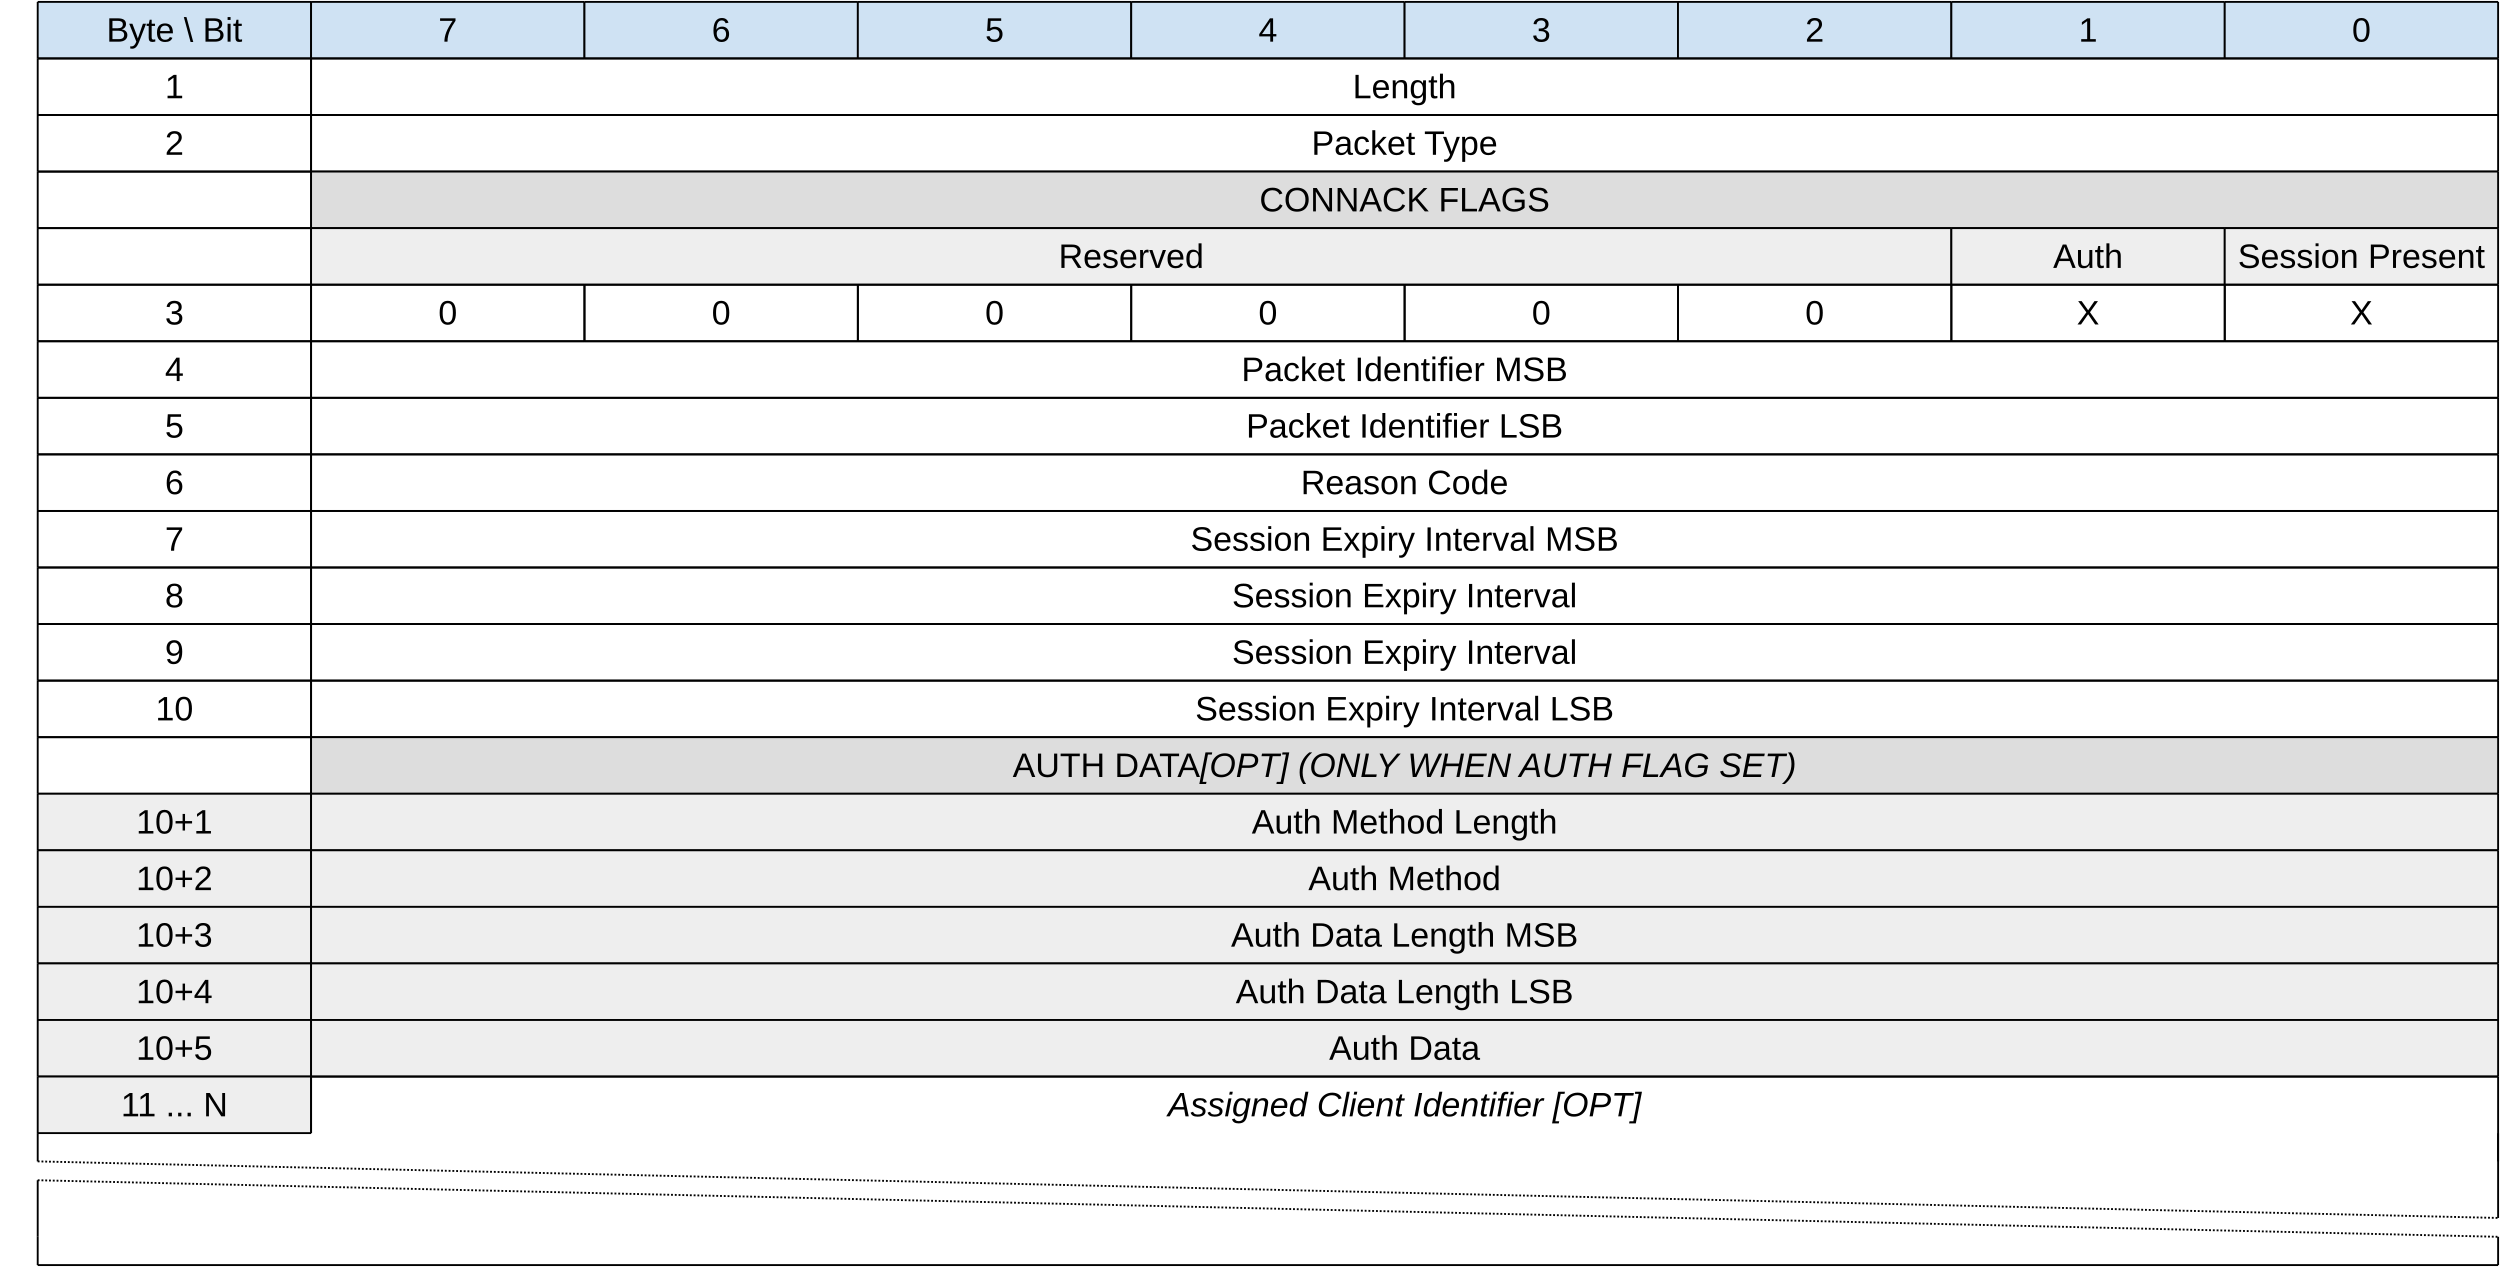
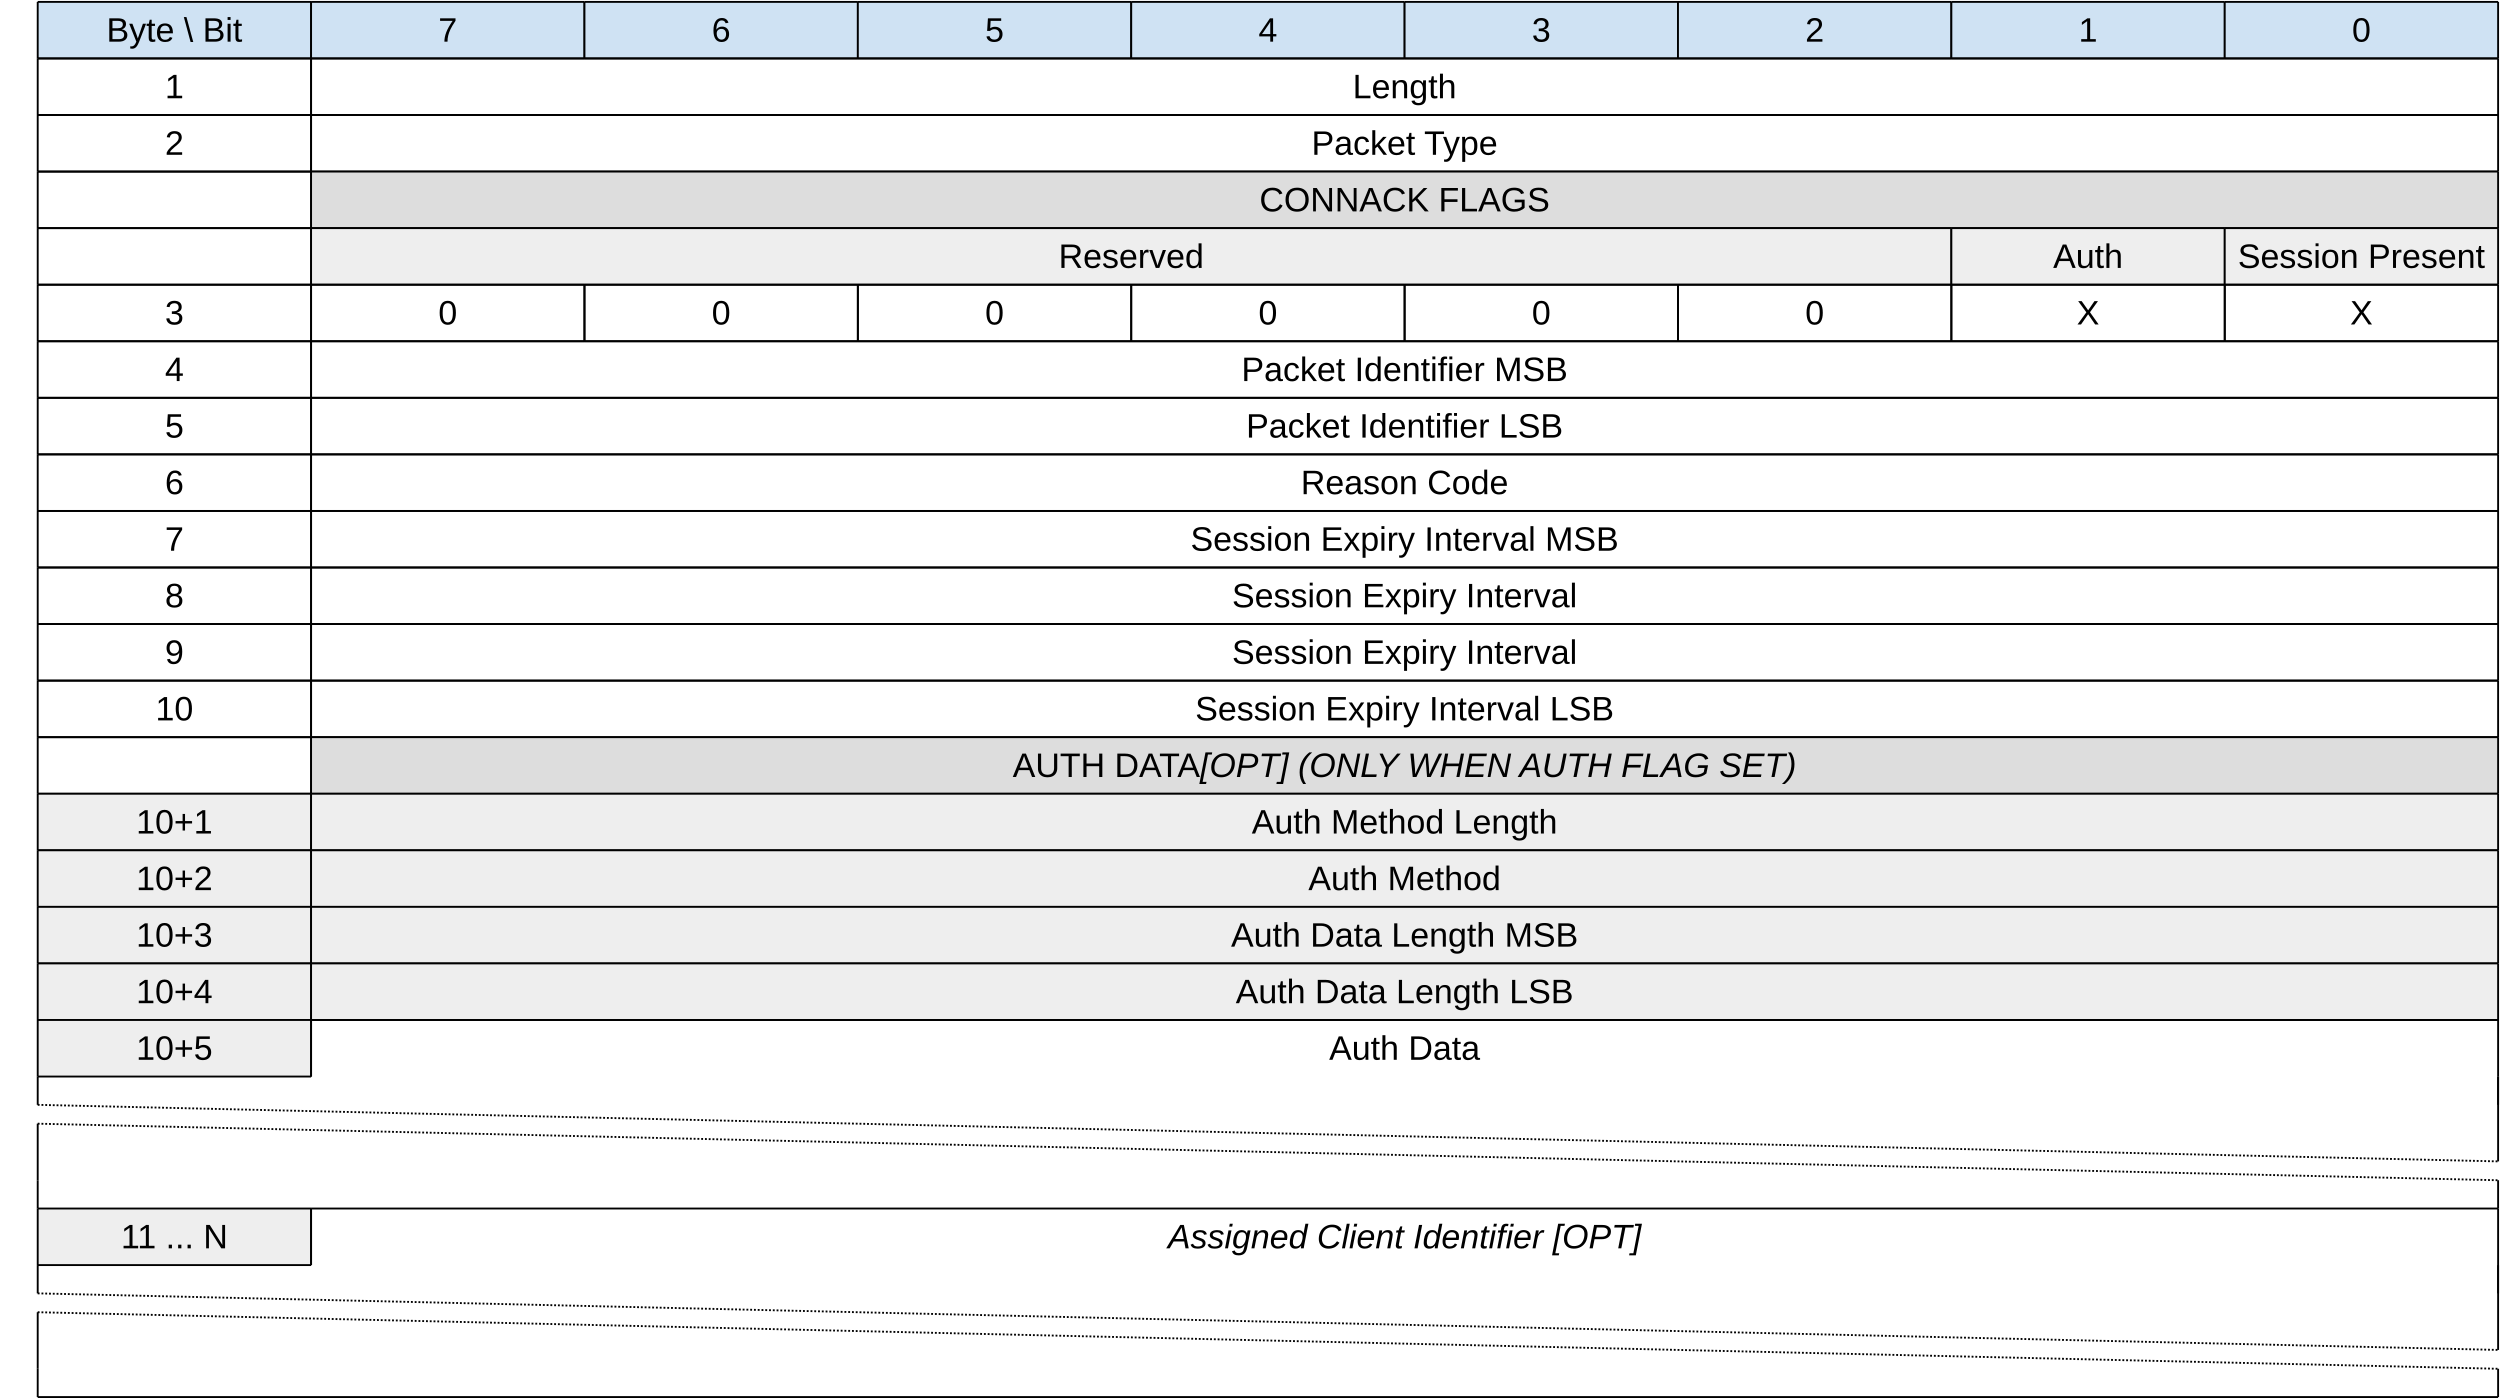
- <svg xmlns="http://www.w3.org/2000/svg" version="1.0" width="1326" height="672" viewBox="0 0 1326 672">
+ <svg xmlns="http://www.w3.org/2000/svg" version="1.0" width="1326" height="742" viewBox="0 0 1326 742">
  <rect x="20" y="1" height="30" width="145" fill="#cfe2f3" />
  <line x1="20" y1="1" x2="165" y2="1" stroke="#000000" stroke-width="1" />
  <line x1="20" y1="31" x2="165" y2="31" stroke="#000000" stroke-width="1" />
  <line x1="165" y1="1" x2="165" y2="31" stroke="#000000" stroke-width="1" />
  <line x1="20" y1="1" x2="20" y2="31" stroke="#000000" stroke-width="1" />
  <text font-size="18" font-family="Arial" x="92.5" y="17" text-anchor="middle" dominant-baseline="middle">Byte \ Bit</text>
  <rect x="165" y="1" height="30" width="145" fill="#cfe2f3" />
  <line x1="165" y1="1" x2="310" y2="1" stroke="#000000" stroke-width="1" />
  <line x1="165" y1="31" x2="310" y2="31" stroke="#000000" stroke-width="1" />
  <line x1="310" y1="1" x2="310" y2="31" stroke="#000000" stroke-width="1" />
  <line x1="165" y1="1" x2="165" y2="31" stroke="#000000" stroke-width="1" />
  <text font-size="18" font-family="Arial" x="237.5" y="17" text-anchor="middle" dominant-baseline="middle">7</text>
  <rect x="310" y="1" height="30" width="145" fill="#cfe2f3" />
  <line x1="310" y1="1" x2="455" y2="1" stroke="#000000" stroke-width="1" />
  <line x1="310" y1="31" x2="455" y2="31" stroke="#000000" stroke-width="1" />
  <line x1="455" y1="1" x2="455" y2="31" stroke="#000000" stroke-width="1" />
  <line x1="310" y1="1" x2="310" y2="31" stroke="#000000" stroke-width="1" />
  <text font-size="18" font-family="Arial" x="382.5" y="17" text-anchor="middle" dominant-baseline="middle">6</text>
  <rect x="455" y="1" height="30" width="145" fill="#cfe2f3" />
  <line x1="455" y1="1" x2="600" y2="1" stroke="#000000" stroke-width="1" />
  <line x1="455" y1="31" x2="600" y2="31" stroke="#000000" stroke-width="1" />
  <line x1="600" y1="1" x2="600" y2="31" stroke="#000000" stroke-width="1" />
  <line x1="455" y1="1" x2="455" y2="31" stroke="#000000" stroke-width="1" />
  <text font-size="18" font-family="Arial" x="527.5" y="17" text-anchor="middle" dominant-baseline="middle">5</text>
  <rect x="600" y="1" height="30" width="145" fill="#cfe2f3" />
  <line x1="600" y1="1" x2="745" y2="1" stroke="#000000" stroke-width="1" />
  <line x1="600" y1="31" x2="745" y2="31" stroke="#000000" stroke-width="1" />
  <line x1="745" y1="1" x2="745" y2="31" stroke="#000000" stroke-width="1" />
  <line x1="600" y1="1" x2="600" y2="31" stroke="#000000" stroke-width="1" />
  <text font-size="18" font-family="Arial" x="672.5" y="17" text-anchor="middle" dominant-baseline="middle">4</text>
  <rect x="745" y="1" height="30" width="145" fill="#cfe2f3" />
  <line x1="745" y1="1" x2="890" y2="1" stroke="#000000" stroke-width="1" />
  <line x1="745" y1="31" x2="890" y2="31" stroke="#000000" stroke-width="1" />
  <line x1="890" y1="1" x2="890" y2="31" stroke="#000000" stroke-width="1" />
  <line x1="745" y1="1" x2="745" y2="31" stroke="#000000" stroke-width="1" />
  <text font-size="18" font-family="Arial" x="817.5" y="17" text-anchor="middle" dominant-baseline="middle">3</text>
  <rect x="890" y="1" height="30" width="145" fill="#cfe2f3" />
  <line x1="890" y1="1" x2="1035" y2="1" stroke="#000000" stroke-width="1" />
  <line x1="890" y1="31" x2="1035" y2="31" stroke="#000000" stroke-width="1" />
  <line x1="1035" y1="1" x2="1035" y2="31" stroke="#000000" stroke-width="1" />
  <line x1="890" y1="1" x2="890" y2="31" stroke="#000000" stroke-width="1" />
  <text font-size="18" font-family="Arial" x="962.5" y="17" text-anchor="middle" dominant-baseline="middle">2</text>
  <rect x="1035" y="1" height="30" width="145" fill="#cfe2f3" />
  <line x1="1035" y1="1" x2="1180" y2="1" stroke="#000000" stroke-width="1" />
  <line x1="1035" y1="31" x2="1180" y2="31" stroke="#000000" stroke-width="1" />
  <line x1="1180" y1="1" x2="1180" y2="31" stroke="#000000" stroke-width="1" />
  <line x1="1035" y1="1" x2="1035" y2="31" stroke="#000000" stroke-width="1" />
  <text font-size="18" font-family="Arial" x="1107.5" y="17" text-anchor="middle" dominant-baseline="middle">1</text>
  <rect x="1180" y="1" height="30" width="145" fill="#cfe2f3" />
  <line x1="1180" y1="1" x2="1325" y2="1" stroke="#000000" stroke-width="1" />
  <line x1="1180" y1="31" x2="1325" y2="31" stroke="#000000" stroke-width="1" />
  <line x1="1325" y1="1" x2="1325" y2="31" stroke="#000000" stroke-width="1" />
  <line x1="1180" y1="1" x2="1180" y2="31" stroke="#000000" stroke-width="1" />
  <text font-size="18" font-family="Arial" x="1252.5" y="17" text-anchor="middle" dominant-baseline="middle">0</text>
  <text font-size="18" font-family="Arial" x="15" y="16" text-anchor="end"> </text>
  <text font-size="18" font-family="Arial" x="15" y="46" text-anchor="end"> </text>
  <line x1="20" y1="31" x2="165" y2="31" stroke="#000000" stroke-width="1" />
  <line x1="20" y1="61" x2="165" y2="61" stroke="#000000" stroke-width="1" />
  <line x1="165" y1="31" x2="165" y2="61" stroke="#000000" stroke-width="1" />
  <line x1="20" y1="31" x2="20" y2="61" stroke="#000000" stroke-width="1" />
  <text font-size="18" font-family="Arial" x="92.5" y="47" text-anchor="middle" dominant-baseline="middle">1</text>
  <line x1="165" y1="31" x2="1325" y2="31" stroke="#000000" stroke-width="1" />
  <line x1="165" y1="61" x2="1325" y2="61" stroke="#000000" stroke-width="1" />
  <line x1="1325" y1="31" x2="1325" y2="61" stroke="#000000" stroke-width="1" />
  <line x1="165" y1="31" x2="165" y2="61" stroke="#000000" stroke-width="1" />
  <text font-size="18" font-family="Arial" x="745" y="47" text-anchor="middle" dominant-baseline="middle">Length</text>
  <text font-size="18" font-family="Arial" x="15" y="76" text-anchor="end"> </text>
  <line x1="20" y1="61" x2="165" y2="61" stroke="#000000" stroke-width="1" />
  <line x1="20" y1="91" x2="165" y2="91" stroke="#000000" stroke-width="1" />
  <line x1="165" y1="61" x2="165" y2="91" stroke="#000000" stroke-width="1" />
  <line x1="20" y1="61" x2="20" y2="91" stroke="#000000" stroke-width="1" />
  <text font-size="18" font-family="Arial" x="92.5" y="77" text-anchor="middle" dominant-baseline="middle">2</text>
  <line x1="165" y1="61" x2="1325" y2="61" stroke="#000000" stroke-width="1" />
  <line x1="165" y1="91" x2="1325" y2="91" stroke="#000000" stroke-width="1" />
  <line x1="1325" y1="61" x2="1325" y2="91" stroke="#000000" stroke-width="1" />
  <line x1="165" y1="61" x2="165" y2="91" stroke="#000000" stroke-width="1" />
  <text font-size="18" font-family="Arial" x="745" y="77" text-anchor="middle" dominant-baseline="middle">Packet Type</text>
  <text font-size="18" font-family="Arial" x="15" y="106" text-anchor="end"> </text>
  <line x1="20" y1="91" x2="165" y2="91" stroke="#000000" stroke-width="1" />
  <line x1="20" y1="121" x2="165" y2="121" stroke="#000000" stroke-width="1" />
  <line x1="165" y1="91" x2="165" y2="121" stroke="#000000" stroke-width="1" />
  <line x1="20" y1="91" x2="20" y2="121" stroke="#000000" stroke-width="1" />
  <text font-size="18" font-family="Arial" x="92.5" y="107" text-anchor="middle" dominant-baseline="middle" />
  <rect x="165" y="91" height="30" width="1160" fill="#dddddd" />
  <line x1="165" y1="91" x2="1325" y2="91" stroke="#000000" stroke-width="1" />
  <line x1="165" y1="121" x2="1325" y2="121" stroke="#000000" stroke-width="1" />
  <line x1="1325" y1="91" x2="1325" y2="121" stroke="#000000" stroke-width="1" />
  <line x1="165" y1="91" x2="165" y2="121" stroke="#000000" stroke-width="1" />
  <text font-size="18" font-family="Arial" x="745" y="107" text-anchor="middle" dominant-baseline="middle">CONNACK FLAGS</text>
  <text font-size="18" font-family="Arial" x="15" y="136" text-anchor="end"> </text>
  <line x1="20" y1="121" x2="165" y2="121" stroke="#000000" stroke-width="1" />
  <line x1="20" y1="151" x2="165" y2="151" stroke="#000000" stroke-width="1" />
  <line x1="165" y1="121" x2="165" y2="151" stroke="#000000" stroke-width="1" />
  <line x1="20" y1="121" x2="20" y2="151" stroke="#000000" stroke-width="1" />
  <text font-size="18" font-family="Arial" x="92.5" y="137" text-anchor="middle" dominant-baseline="middle" />
  <rect x="165" y="121" height="30" width="870" fill="#eeeeee" />
  <line x1="165" y1="121" x2="1035" y2="121" stroke="#000000" stroke-width="1" />
  <line x1="165" y1="151" x2="1035" y2="151" stroke="#000000" stroke-width="1" />
  <line x1="1035" y1="121" x2="1035" y2="151" stroke="#000000" stroke-width="1" />
  <line x1="165" y1="121" x2="165" y2="151" stroke="#000000" stroke-width="1" />
  <text font-size="18" font-family="Arial" x="600" y="137" text-anchor="middle" dominant-baseline="middle">Reserved</text>
  <rect x="1035" y="121" height="30" width="145" fill="#eeeeee" />
  <line x1="1035" y1="121" x2="1180" y2="121" stroke="#000000" stroke-width="1" />
  <line x1="1035" y1="151" x2="1180" y2="151" stroke="#000000" stroke-width="1" />
  <line x1="1180" y1="121" x2="1180" y2="151" stroke="#000000" stroke-width="1" />
  <line x1="1035" y1="121" x2="1035" y2="151" stroke="#000000" stroke-width="1" />
  <text font-size="18" font-family="Arial" x="1107.5" y="137" text-anchor="middle" dominant-baseline="middle">Auth</text>
  <rect x="1180" y="121" height="30" width="145" fill="#eeeeee" />
  <line x1="1180" y1="121" x2="1325" y2="121" stroke="#000000" stroke-width="1" />
  <line x1="1180" y1="151" x2="1325" y2="151" stroke="#000000" stroke-width="1" />
  <line x1="1325" y1="121" x2="1325" y2="151" stroke="#000000" stroke-width="1" />
  <line x1="1180" y1="121" x2="1180" y2="151" stroke="#000000" stroke-width="1" />
  <text font-size="18" font-family="Arial" x="1252.5" y="137" text-anchor="middle" dominant-baseline="middle">Session Present</text>
  <text font-size="18" font-family="Arial" x="15" y="166" text-anchor="end"> </text>
  <line x1="20" y1="151" x2="165" y2="151" stroke="#000000" stroke-width="1" />
  <line x1="20" y1="181" x2="165" y2="181" stroke="#000000" stroke-width="1" />
  <line x1="165" y1="151" x2="165" y2="181" stroke="#000000" stroke-width="1" />
  <line x1="20" y1="151" x2="20" y2="181" stroke="#000000" stroke-width="1" />
  <text font-size="18" font-family="Arial" x="92.5" y="167" text-anchor="middle" dominant-baseline="middle">3</text>
  <line x1="165" y1="151" x2="310" y2="151" stroke="#000000" stroke-width="1" />
  <line x1="165" y1="181" x2="310" y2="181" stroke="#000000" stroke-width="1" />
  <line x1="310" y1="151" x2="310" y2="181" stroke="#000000" stroke-width="1" />
  <line x1="165" y1="151" x2="165" y2="181" stroke="#000000" stroke-width="1" />
  <text font-size="18" font-family="Arial" x="237.5" y="167" text-anchor="middle" dominant-baseline="middle">0</text>
  <line x1="310" y1="151" x2="455" y2="151" stroke="#000000" stroke-width="1" />
  <line x1="310" y1="181" x2="455" y2="181" stroke="#000000" stroke-width="1" />
  <line x1="455" y1="151" x2="455" y2="181" stroke="#000000" stroke-width="1" />
  <line x1="310" y1="151" x2="310" y2="181" stroke="#000000" stroke-width="1" />
  <text font-size="18" font-family="Arial" x="382.5" y="167" text-anchor="middle" dominant-baseline="middle">0</text>
  <line x1="455" y1="151" x2="600" y2="151" stroke="#000000" stroke-width="1" />
  <line x1="455" y1="181" x2="600" y2="181" stroke="#000000" stroke-width="1" />
  <line x1="600" y1="151" x2="600" y2="181" stroke="#000000" stroke-width="1" />
  <line x1="455" y1="151" x2="455" y2="181" stroke="#000000" stroke-width="1" />
  <text font-size="18" font-family="Arial" x="527.5" y="167" text-anchor="middle" dominant-baseline="middle">0</text>
  <line x1="600" y1="151" x2="745" y2="151" stroke="#000000" stroke-width="1" />
  <line x1="600" y1="181" x2="745" y2="181" stroke="#000000" stroke-width="1" />
  <line x1="745" y1="151" x2="745" y2="181" stroke="#000000" stroke-width="1" />
  <line x1="600" y1="151" x2="600" y2="181" stroke="#000000" stroke-width="1" />
  <text font-size="18" font-family="Arial" x="672.5" y="167" text-anchor="middle" dominant-baseline="middle">0</text>
  <line x1="745" y1="151" x2="890" y2="151" stroke="#000000" stroke-width="1" />
  <line x1="745" y1="181" x2="890" y2="181" stroke="#000000" stroke-width="1" />
  <line x1="890" y1="151" x2="890" y2="181" stroke="#000000" stroke-width="1" />
  <line x1="745" y1="151" x2="745" y2="181" stroke="#000000" stroke-width="1" />
  <text font-size="18" font-family="Arial" x="817.5" y="167" text-anchor="middle" dominant-baseline="middle">0</text>
  <line x1="890" y1="151" x2="1035" y2="151" stroke="#000000" stroke-width="1" />
  <line x1="890" y1="181" x2="1035" y2="181" stroke="#000000" stroke-width="1" />
  <line x1="1035" y1="151" x2="1035" y2="181" stroke="#000000" stroke-width="1" />
  <line x1="890" y1="151" x2="890" y2="181" stroke="#000000" stroke-width="1" />
  <text font-size="18" font-family="Arial" x="962.5" y="167" text-anchor="middle" dominant-baseline="middle">0</text>
  <line x1="1035" y1="151" x2="1180" y2="151" stroke="#000000" stroke-width="1" />
  <line x1="1035" y1="181" x2="1180" y2="181" stroke="#000000" stroke-width="1" />
  <line x1="1180" y1="151" x2="1180" y2="181" stroke="#000000" stroke-width="1" />
  <line x1="1035" y1="151" x2="1035" y2="181" stroke="#000000" stroke-width="1" />
  <text font-size="18" font-family="Arial" x="1107.5" y="167" text-anchor="middle" dominant-baseline="middle">X</text>
  <line x1="1180" y1="151" x2="1325" y2="151" stroke="#000000" stroke-width="1" />
  <line x1="1180" y1="181" x2="1325" y2="181" stroke="#000000" stroke-width="1" />
  <line x1="1325" y1="151" x2="1325" y2="181" stroke="#000000" stroke-width="1" />
  <line x1="1180" y1="151" x2="1180" y2="181" stroke="#000000" stroke-width="1" />
  <text font-size="18" font-family="Arial" x="1252.5" y="167" text-anchor="middle" dominant-baseline="middle">X</text>
  <text font-size="18" font-family="Arial" x="15" y="196" text-anchor="end"> </text>
  <line x1="20" y1="181" x2="165" y2="181" stroke="#000000" stroke-width="1" />
  <line x1="20" y1="211" x2="165" y2="211" stroke="#000000" stroke-width="1" />
  <line x1="165" y1="181" x2="165" y2="211" stroke="#000000" stroke-width="1" />
  <line x1="20" y1="181" x2="20" y2="211" stroke="#000000" stroke-width="1" />
  <text font-size="18" font-family="Arial" x="92.5" y="197" text-anchor="middle" dominant-baseline="middle">4</text>
  <line x1="165" y1="181" x2="1325" y2="181" stroke="#000000" stroke-width="1" />
  <line x1="165" y1="211" x2="1325" y2="211" stroke="#000000" stroke-width="1" />
  <line x1="1325" y1="181" x2="1325" y2="211" stroke="#000000" stroke-width="1" />
  <line x1="165" y1="181" x2="165" y2="211" stroke="#000000" stroke-width="1" />
  <text font-size="18" font-family="Arial" x="745" y="197" text-anchor="middle" dominant-baseline="middle">Packet Identifier MSB</text>
  <text font-size="18" font-family="Arial" x="15" y="226" text-anchor="end"> </text>
  <line x1="20" y1="211" x2="165" y2="211" stroke="#000000" stroke-width="1" />
  <line x1="20" y1="241" x2="165" y2="241" stroke="#000000" stroke-width="1" />
  <line x1="165" y1="211" x2="165" y2="241" stroke="#000000" stroke-width="1" />
  <line x1="20" y1="211" x2="20" y2="241" stroke="#000000" stroke-width="1" />
  <text font-size="18" font-family="Arial" x="92.5" y="227" text-anchor="middle" dominant-baseline="middle">5</text>
  <line x1="165" y1="211" x2="1325" y2="211" stroke="#000000" stroke-width="1" />
  <line x1="165" y1="241" x2="1325" y2="241" stroke="#000000" stroke-width="1" />
  <line x1="1325" y1="211" x2="1325" y2="241" stroke="#000000" stroke-width="1" />
  <line x1="165" y1="211" x2="165" y2="241" stroke="#000000" stroke-width="1" />
  <text font-size="18" font-family="Arial" x="745" y="227" text-anchor="middle" dominant-baseline="middle">Packet Identifier LSB</text>
  <text font-size="18" font-family="Arial" x="15" y="256" text-anchor="end"> </text>
  <line x1="20" y1="241" x2="165" y2="241" stroke="#000000" stroke-width="1" />
  <line x1="20" y1="271" x2="165" y2="271" stroke="#000000" stroke-width="1" />
  <line x1="165" y1="241" x2="165" y2="271" stroke="#000000" stroke-width="1" />
  <line x1="20" y1="241" x2="20" y2="271" stroke="#000000" stroke-width="1" />
  <text font-size="18" font-family="Arial" x="92.5" y="257" text-anchor="middle" dominant-baseline="middle">6</text>
  <line x1="165" y1="241" x2="1325" y2="241" stroke="#000000" stroke-width="1" />
  <line x1="165" y1="271" x2="1325" y2="271" stroke="#000000" stroke-width="1" />
  <line x1="1325" y1="241" x2="1325" y2="271" stroke="#000000" stroke-width="1" />
  <line x1="165" y1="241" x2="165" y2="271" stroke="#000000" stroke-width="1" />
  <text font-size="18" font-family="Arial" x="745" y="257" text-anchor="middle" dominant-baseline="middle">Reason Code</text>
  <text font-size="18" font-family="Arial" x="15" y="286" text-anchor="end"> </text>
  <line x1="20" y1="271" x2="165" y2="271" stroke="#000000" stroke-width="1" />
  <line x1="20" y1="301" x2="165" y2="301" stroke="#000000" stroke-width="1" />
  <line x1="165" y1="271" x2="165" y2="301" stroke="#000000" stroke-width="1" />
  <line x1="20" y1="271" x2="20" y2="301" stroke="#000000" stroke-width="1" />
  <text font-size="18" font-family="Arial" x="92.5" y="287" text-anchor="middle" dominant-baseline="middle">7</text>
  <line x1="165" y1="271" x2="1325" y2="271" stroke="#000000" stroke-width="1" />
  <line x1="165" y1="301" x2="1325" y2="301" stroke="#000000" stroke-width="1" />
  <line x1="1325" y1="271" x2="1325" y2="301" stroke="#000000" stroke-width="1" />
  <line x1="165" y1="271" x2="165" y2="301" stroke="#000000" stroke-width="1" />
  <text font-size="18" font-family="Arial" x="745" y="287" text-anchor="middle" dominant-baseline="middle">Session Expiry Interval MSB</text>
  <text font-size="18" font-family="Arial" x="15" y="316" text-anchor="end"> </text>
  <line x1="20" y1="301" x2="165" y2="301" stroke="#000000" stroke-width="1" />
  <line x1="20" y1="331" x2="165" y2="331" stroke="#000000" stroke-width="1" />
  <line x1="165" y1="301" x2="165" y2="331" stroke="#000000" stroke-width="1" />
  <line x1="20" y1="301" x2="20" y2="331" stroke="#000000" stroke-width="1" />
  <text font-size="18" font-family="Arial" x="92.5" y="317" text-anchor="middle" dominant-baseline="middle">8</text>
  <line x1="165" y1="301" x2="1325" y2="301" stroke="#000000" stroke-width="1" />
  <line x1="165" y1="331" x2="1325" y2="331" stroke="#000000" stroke-width="1" />
  <line x1="1325" y1="301" x2="1325" y2="331" stroke="#000000" stroke-width="1" />
  <line x1="165" y1="301" x2="165" y2="331" stroke="#000000" stroke-width="1" />
  <text font-size="18" font-family="Arial" x="745" y="317" text-anchor="middle" dominant-baseline="middle">Session Expiry Interval</text>
  <text font-size="18" font-family="Arial" x="15" y="346" text-anchor="end"> </text>
  <line x1="20" y1="331" x2="165" y2="331" stroke="#000000" stroke-width="1" />
  <line x1="20" y1="361" x2="165" y2="361" stroke="#000000" stroke-width="1" />
  <line x1="165" y1="331" x2="165" y2="361" stroke="#000000" stroke-width="1" />
  <line x1="20" y1="331" x2="20" y2="361" stroke="#000000" stroke-width="1" />
  <text font-size="18" font-family="Arial" x="92.5" y="347" text-anchor="middle" dominant-baseline="middle">9</text>
  <line x1="165" y1="331" x2="1325" y2="331" stroke="#000000" stroke-width="1" />
  <line x1="165" y1="361" x2="1325" y2="361" stroke="#000000" stroke-width="1" />
  <line x1="1325" y1="331" x2="1325" y2="361" stroke="#000000" stroke-width="1" />
  <line x1="165" y1="331" x2="165" y2="361" stroke="#000000" stroke-width="1" />
  <text font-size="18" font-family="Arial" x="745" y="347" text-anchor="middle" dominant-baseline="middle">Session Expiry Interval</text>
  <text font-size="18" font-family="Arial" x="15" y="376" text-anchor="end"> </text>
  <line x1="20" y1="361" x2="165" y2="361" stroke="#000000" stroke-width="1" />
  <line x1="20" y1="391" x2="165" y2="391" stroke="#000000" stroke-width="1" />
  <line x1="165" y1="361" x2="165" y2="391" stroke="#000000" stroke-width="1" />
  <line x1="20" y1="361" x2="20" y2="391" stroke="#000000" stroke-width="1" />
  <text font-size="18" font-family="Arial" x="92.5" y="377" text-anchor="middle" dominant-baseline="middle">10</text>
  <line x1="165" y1="361" x2="1325" y2="361" stroke="#000000" stroke-width="1" />
  <line x1="165" y1="391" x2="1325" y2="391" stroke="#000000" stroke-width="1" />
  <line x1="1325" y1="361" x2="1325" y2="391" stroke="#000000" stroke-width="1" />
  <line x1="165" y1="361" x2="165" y2="391" stroke="#000000" stroke-width="1" />
  <text font-size="18" font-family="Arial" x="745" y="377" text-anchor="middle" dominant-baseline="middle">Session Expiry Interval LSB</text>
  <text font-size="18" font-family="Arial" x="15" y="406" text-anchor="end"> </text>
  <line x1="20" y1="391" x2="165" y2="391" stroke="#000000" stroke-width="1" />
  <line x1="20" y1="421" x2="165" y2="421" stroke="#000000" stroke-width="1" />
  <line x1="165" y1="391" x2="165" y2="421" stroke="#000000" stroke-width="1" />
  <line x1="20" y1="391" x2="20" y2="421" stroke="#000000" stroke-width="1" />
  <text font-size="18" font-family="Arial" x="92.5" y="407" text-anchor="middle" dominant-baseline="middle" />
  <rect x="165" y="391" height="30" width="1160" fill="#dddddd" />
  <line x1="165" y1="391" x2="1325" y2="391" stroke="#000000" stroke-width="1" />
  <line x1="165" y1="421" x2="1325" y2="421" stroke="#000000" stroke-width="1" />
  <line x1="1325" y1="391" x2="1325" y2="421" stroke="#000000" stroke-width="1" />
  <line x1="165" y1="391" x2="165" y2="421" stroke="#000000" stroke-width="1" />
  <text font-size="18" font-family="Arial" x="745" y="407" text-anchor="middle" dominant-baseline="middle">AUTH DATA<tspan font-style="italic" font-size="18" font-family="Arial" dominant-baseline="middle">[OPT] (ONLY WHEN AUTH FLAG SET)</tspan>
  </text>
  <text font-size="18" font-family="Arial" x="15" y="436" text-anchor="end"> </text>
  <rect x="20" y="421" height="30" width="145" fill="#eeeeee" />
  <line x1="20" y1="421" x2="165" y2="421" stroke="#000000" stroke-width="1" />
  <line x1="20" y1="451" x2="165" y2="451" stroke="#000000" stroke-width="1" />
  <line x1="165" y1="421" x2="165" y2="451" stroke="#000000" stroke-width="1" />
  <line x1="20" y1="421" x2="20" y2="451" stroke="#000000" stroke-width="1" />
  <text font-size="18" font-family="Arial" x="92.5" y="437" text-anchor="middle" dominant-baseline="middle">10+1</text>
  <rect x="165" y="421" height="30" width="1160" fill="#eeeeee" />
  <line x1="165" y1="421" x2="1325" y2="421" stroke="#000000" stroke-width="1" />
  <line x1="165" y1="451" x2="1325" y2="451" stroke="#000000" stroke-width="1" />
  <line x1="1325" y1="421" x2="1325" y2="451" stroke="#000000" stroke-width="1" />
  <line x1="165" y1="421" x2="165" y2="451" stroke="#000000" stroke-width="1" />
  <text font-size="18" font-family="Arial" x="745" y="437" text-anchor="middle" dominant-baseline="middle">Auth Method Length</text>
  <text font-size="18" font-family="Arial" x="15" y="466" text-anchor="end"> </text>
  <rect x="20" y="451" height="30" width="145" fill="#eeeeee" />
  <line x1="20" y1="451" x2="165" y2="451" stroke="#000000" stroke-width="1" />
  <line x1="20" y1="481" x2="165" y2="481" stroke="#000000" stroke-width="1" />
  <line x1="165" y1="451" x2="165" y2="481" stroke="#000000" stroke-width="1" />
  <line x1="20" y1="451" x2="20" y2="481" stroke="#000000" stroke-width="1" />
  <text font-size="18" font-family="Arial" x="92.5" y="467" text-anchor="middle" dominant-baseline="middle">10+2</text>
  <rect x="165" y="451" height="30" width="1160" fill="#eeeeee" />
  <line x1="165" y1="451" x2="1325" y2="451" stroke="#000000" stroke-width="1" />
  <line x1="165" y1="481" x2="1325" y2="481" stroke="#000000" stroke-width="1" />
  <line x1="1325" y1="451" x2="1325" y2="481" stroke="#000000" stroke-width="1" />
  <line x1="165" y1="451" x2="165" y2="481" stroke="#000000" stroke-width="1" />
  <text font-size="18" font-family="Arial" x="745" y="467" text-anchor="middle" dominant-baseline="middle">Auth Method</text>
  <text font-size="18" font-family="Arial" x="15" y="496" text-anchor="end"> </text>
  <rect x="20" y="481" height="30" width="145" fill="#eeeeee" />
  <line x1="20" y1="481" x2="165" y2="481" stroke="#000000" stroke-width="1" />
  <line x1="20" y1="511" x2="165" y2="511" stroke="#000000" stroke-width="1" />
  <line x1="165" y1="481" x2="165" y2="511" stroke="#000000" stroke-width="1" />
  <line x1="20" y1="481" x2="20" y2="511" stroke="#000000" stroke-width="1" />
  <text font-size="18" font-family="Arial" x="92.5" y="497" text-anchor="middle" dominant-baseline="middle">10+3</text>
  <rect x="165" y="481" height="30" width="1160" fill="#eeeeee" />
  <line x1="165" y1="481" x2="1325" y2="481" stroke="#000000" stroke-width="1" />
  <line x1="165" y1="511" x2="1325" y2="511" stroke="#000000" stroke-width="1" />
  <line x1="1325" y1="481" x2="1325" y2="511" stroke="#000000" stroke-width="1" />
  <line x1="165" y1="481" x2="165" y2="511" stroke="#000000" stroke-width="1" />
  <text font-size="18" font-family="Arial" x="745" y="497" text-anchor="middle" dominant-baseline="middle">Auth Data Length MSB</text>
  <text font-size="18" font-family="Arial" x="15" y="526" text-anchor="end"> </text>
  <rect x="20" y="511" height="30" width="145" fill="#eeeeee" />
  <line x1="20" y1="511" x2="165" y2="511" stroke="#000000" stroke-width="1" />
  <line x1="20" y1="541" x2="165" y2="541" stroke="#000000" stroke-width="1" />
  <line x1="165" y1="511" x2="165" y2="541" stroke="#000000" stroke-width="1" />
  <line x1="20" y1="511" x2="20" y2="541" stroke="#000000" stroke-width="1" />
  <text font-size="18" font-family="Arial" x="92.5" y="527" text-anchor="middle" dominant-baseline="middle">10+4</text>
  <rect x="165" y="511" height="30" width="1160" fill="#eeeeee" />
  <line x1="165" y1="511" x2="1325" y2="511" stroke="#000000" stroke-width="1" />
  <line x1="165" y1="541" x2="1325" y2="541" stroke="#000000" stroke-width="1" />
  <line x1="1325" y1="511" x2="1325" y2="541" stroke="#000000" stroke-width="1" />
  <line x1="165" y1="511" x2="165" y2="541" stroke="#000000" stroke-width="1" />
  <text font-size="18" font-family="Arial" x="745" y="527" text-anchor="middle" dominant-baseline="middle">Auth Data Length LSB</text>
  <text font-size="18" font-family="Arial" x="15" y="556" text-anchor="end"> </text>
  <rect x="20" y="541" height="30" width="145" fill="#eeeeee" />
  <line x1="20" y1="541" x2="165" y2="541" stroke="#000000" stroke-width="1" />
  <line x1="20" y1="571" x2="165" y2="571" stroke="#000000" stroke-width="1" />
  <line x1="165" y1="541" x2="165" y2="571" stroke="#000000" stroke-width="1" />
  <line x1="20" y1="541" x2="20" y2="571" stroke="#000000" stroke-width="1" />
  <text font-size="18" font-family="Arial" x="92.5" y="557" text-anchor="middle" dominant-baseline="middle">10+5</text>
-   <rect x="165" y="541" height="30" width="1160" fill="#eeeeee" />
  <line x1="165" y1="541" x2="1325" y2="541" stroke="#000000" stroke-width="1" />
-   <line x1="165" y1="571" x2="1325" y2="571" stroke="#000000" stroke-width="1" />
  <line x1="1325" y1="541" x2="1325" y2="571" stroke="#000000" stroke-width="1" />
  <line x1="165" y1="541" x2="165" y2="571" stroke="#000000" stroke-width="1" />
  <text font-size="18" font-family="Arial" x="745" y="557" text-anchor="middle" dominant-baseline="middle">Auth Data</text>
  <text font-size="18" font-family="Arial" x="15" y="586" text-anchor="end"> </text>
-   <rect x="20" y="571" height="30" width="145" fill="#eeeeee" />
-   <line x1="20" y1="571" x2="165" y2="571" stroke="#000000" stroke-width="1" />
-   <line x1="20" y1="601" x2="165" y2="601" stroke="#000000" stroke-width="1" />
-   <line x1="165" y1="571" x2="165" y2="601" stroke="#000000" stroke-width="1" />
-   <line x1="20" y1="571" x2="20" y2="601" stroke="#000000" stroke-width="1" />
-   <text font-size="18" font-family="Arial" x="92.5" y="587" text-anchor="middle" dominant-baseline="middle">11 ... N</text>
-   <line x1="165" y1="571" x2="1325" y2="571" stroke="#000000" stroke-width="1" />
-   <line x1="1325" y1="571" x2="1325" y2="601" stroke="#000000" stroke-width="1" />
-   <line x1="165" y1="571" x2="165" y2="601" stroke="#000000" stroke-width="1" />
-   <text font-style="italic" font-size="18" font-family="Arial" x="745" y="587" text-anchor="middle" dominant-baseline="middle">Assigned Client Identifier [OPT]</text>
-   <text font-size="18" font-family="Arial" x="15" y="616" text-anchor="end"> </text>
-   <line x1="20" y1="601" x2="20" y2="616" stroke="#000000" stroke-width="1" />
-   <line x1="1325" y1="601" x2="1325" y2="616" stroke="#000000" stroke-width="1" />
-   <line stroke-dasharray="1,1" x1="20" y1="616" x2="1325" y2="646" stroke="#000000" stroke-width="1" />
-   <line x1="1325" y1="601" x2="1325" y2="646" stroke="#000000" stroke-width="1" />
-   <line stroke-dasharray="1,1" x1="20" y1="626" x2="1325" y2="656" stroke="#000000" stroke-width="1" />
-   <line x1="20" y1="626" x2="20" y2="656" stroke="#000000" stroke-width="1" />
-   <line x1="20" y1="656" x2="20" y2="671" stroke="#000000" stroke-width="1" />
-   <line x1="1325" y1="656" x2="1325" y2="671" stroke="#000000" stroke-width="1" />
+   <line x1="20" y1="571" x2="20" y2="586" stroke="#000000" stroke-width="1" />
+   <line x1="1325" y1="571" x2="1325" y2="586" stroke="#000000" stroke-width="1" />
+   <line stroke-dasharray="1,1" x1="20" y1="586" x2="1325" y2="616" stroke="#000000" stroke-width="1" />
+   <line x1="1325" y1="571" x2="1325" y2="616" stroke="#000000" stroke-width="1" />
+   <line stroke-dasharray="1,1" x1="20" y1="596" x2="1325" y2="626" stroke="#000000" stroke-width="1" />
+   <line x1="20" y1="596" x2="20" y2="626" stroke="#000000" stroke-width="1" />
+   <line x1="20" y1="626" x2="20" y2="641" stroke="#000000" stroke-width="1" />
+   <line x1="1325" y1="626" x2="1325" y2="641" stroke="#000000" stroke-width="1" />
+   <text font-size="18" font-family="Arial" x="15" y="656" text-anchor="end"> </text>
+   <rect x="20" y="641" height="30" width="145" fill="#eeeeee" />
+   <line x1="20" y1="641" x2="165" y2="641" stroke="#000000" stroke-width="1" />
+   <line x1="20" y1="671" x2="165" y2="671" stroke="#000000" stroke-width="1" />
+   <line x1="165" y1="641" x2="165" y2="671" stroke="#000000" stroke-width="1" />
+   <line x1="20" y1="641" x2="20" y2="671" stroke="#000000" stroke-width="1" />
+   <text font-size="18" font-family="Arial" x="92.5" y="657" text-anchor="middle" dominant-baseline="middle">11 ... N</text>
+   <line x1="165" y1="641" x2="1325" y2="641" stroke="#000000" stroke-width="1" />
+   <line x1="1325" y1="641" x2="1325" y2="671" stroke="#000000" stroke-width="1" />
+   <line x1="165" y1="641" x2="165" y2="671" stroke="#000000" stroke-width="1" />
+   <text font-style="italic" font-size="18" font-family="Arial" x="745" y="657" text-anchor="middle" dominant-baseline="middle">Assigned Client Identifier [OPT]</text>
+   <text font-size="18" font-family="Arial" x="15" y="656" text-anchor="end"> </text>
  <text font-size="18" font-family="Arial" x="15" y="686" text-anchor="end"> </text>
-   <line x1="20" y1="671" x2="1325" y2="671" stroke="#000000" stroke-width="1" />
+   <line x1="20" y1="671" x2="20" y2="686" stroke="#000000" stroke-width="1" />
+   <line x1="1325" y1="671" x2="1325" y2="686" stroke="#000000" stroke-width="1" />
+   <line stroke-dasharray="1,1" x1="20" y1="686" x2="1325" y2="716" stroke="#000000" stroke-width="1" />
+   <line x1="1325" y1="671" x2="1325" y2="716" stroke="#000000" stroke-width="1" />
+   <line stroke-dasharray="1,1" x1="20" y1="696" x2="1325" y2="726" stroke="#000000" stroke-width="1" />
+   <line x1="20" y1="696" x2="20" y2="726" stroke="#000000" stroke-width="1" />
+   <line x1="20" y1="726" x2="20" y2="741" stroke="#000000" stroke-width="1" />
+   <line x1="1325" y1="726" x2="1325" y2="741" stroke="#000000" stroke-width="1" />
+   <text font-size="18" font-family="Arial" x="15" y="756" text-anchor="end"> </text>
+   <line x1="20" y1="741" x2="1325" y2="741" stroke="#000000" stroke-width="1" />
</svg>
